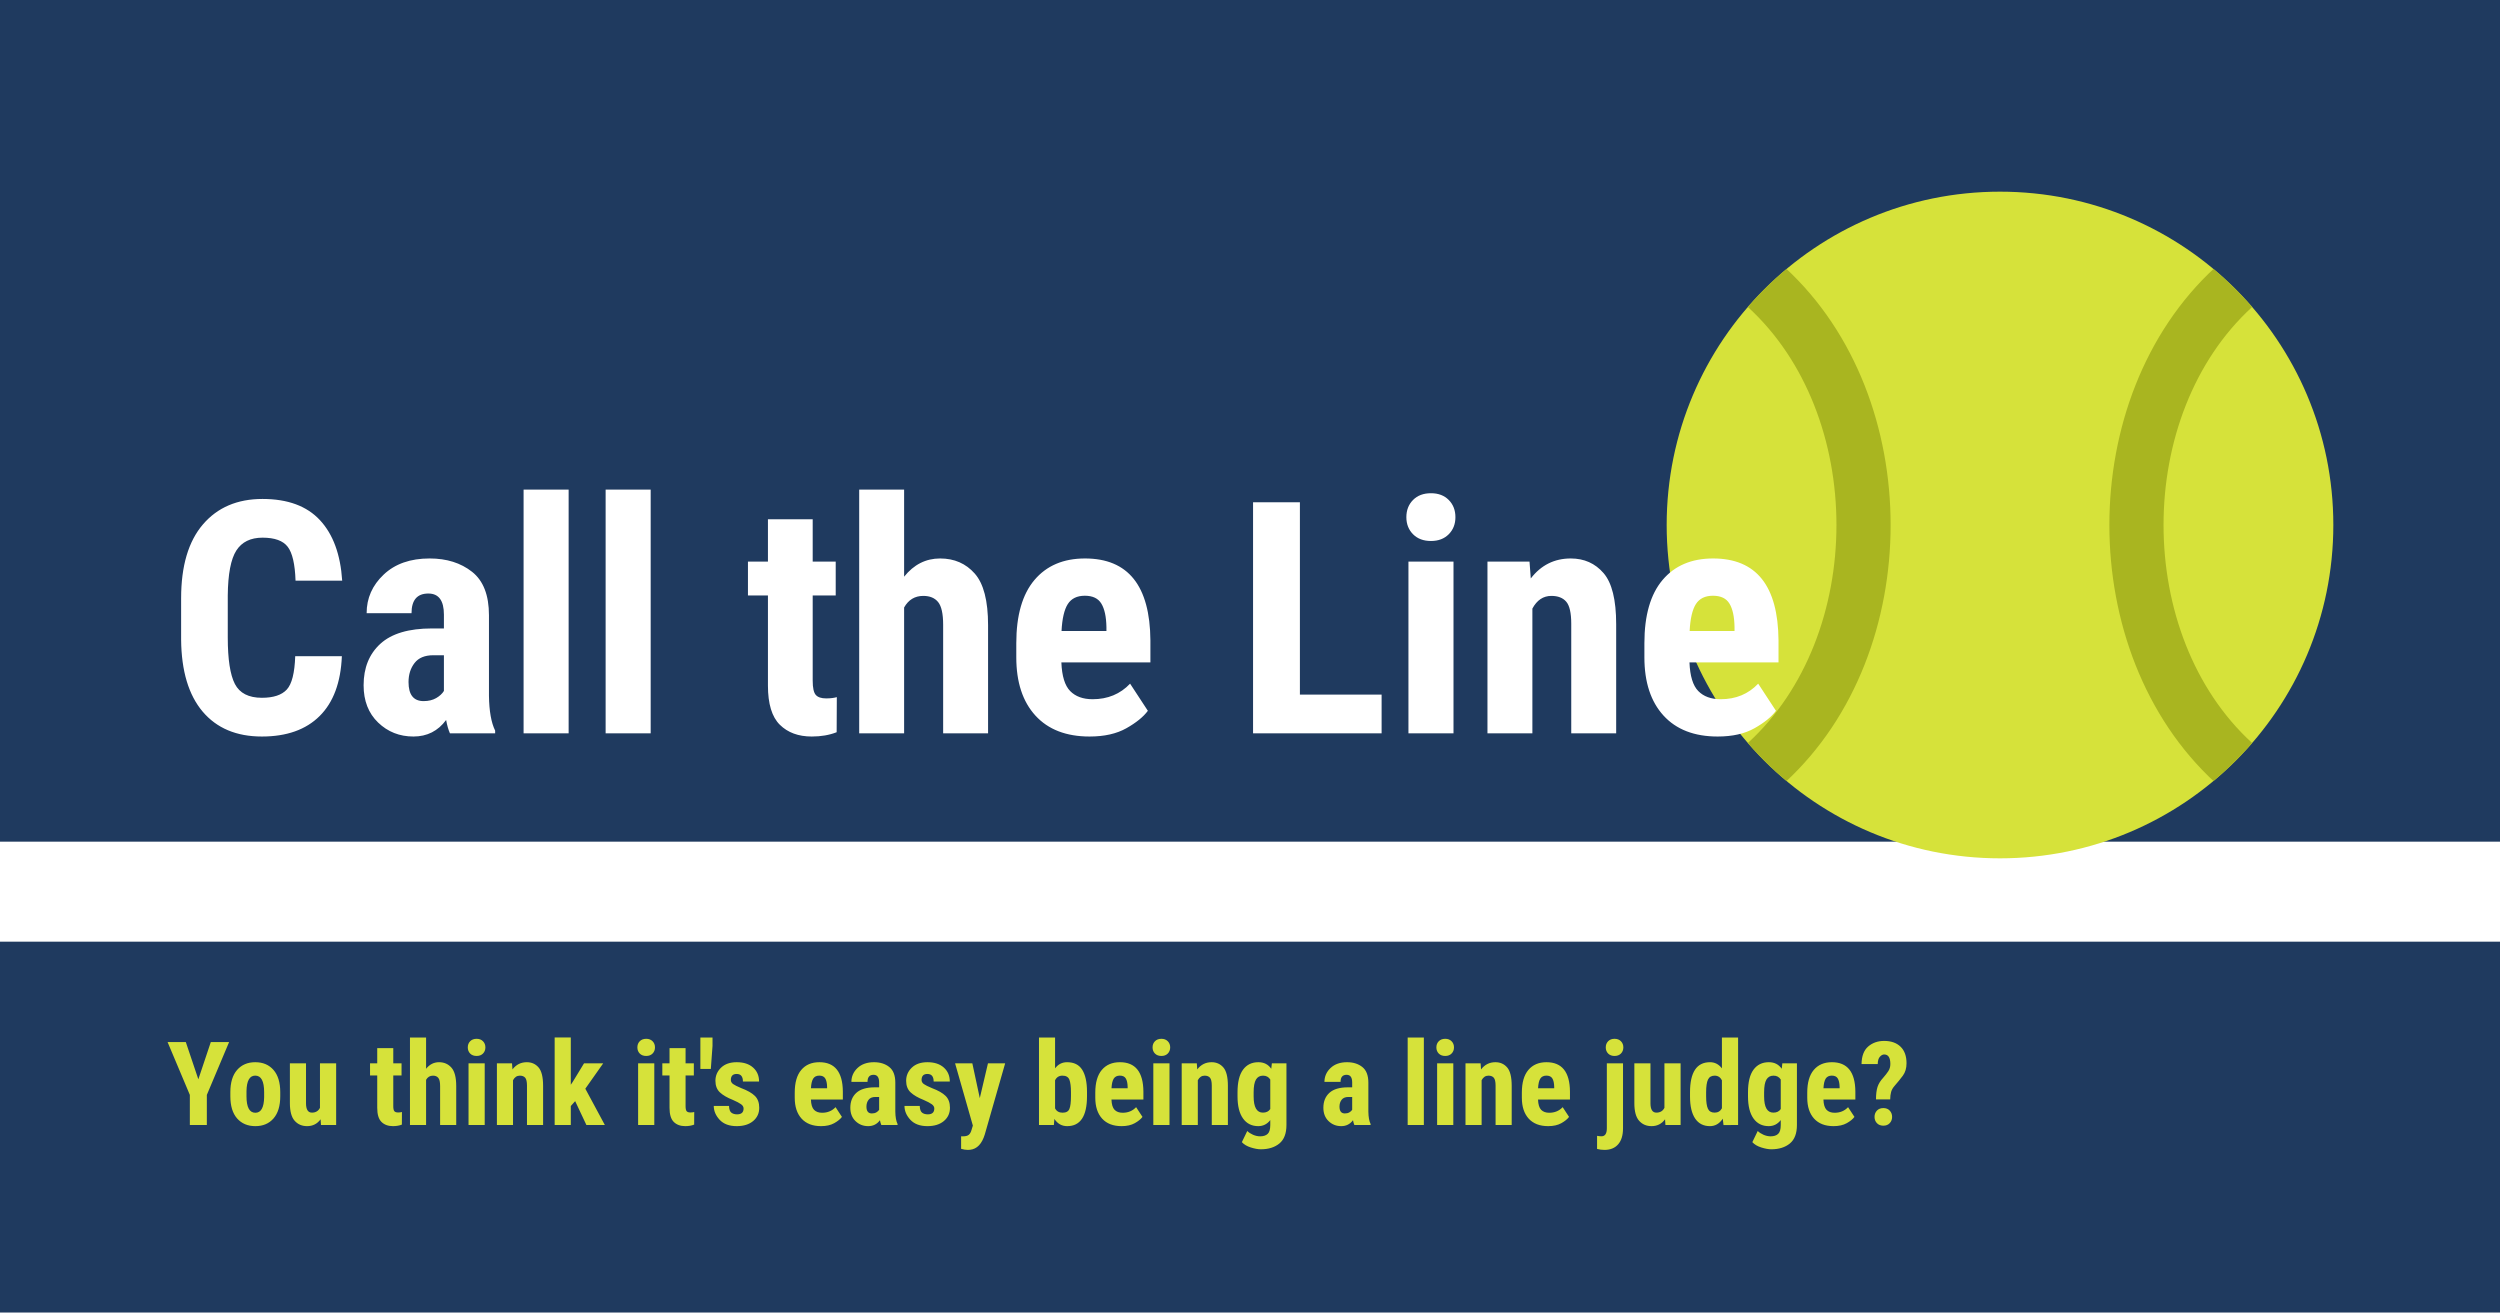
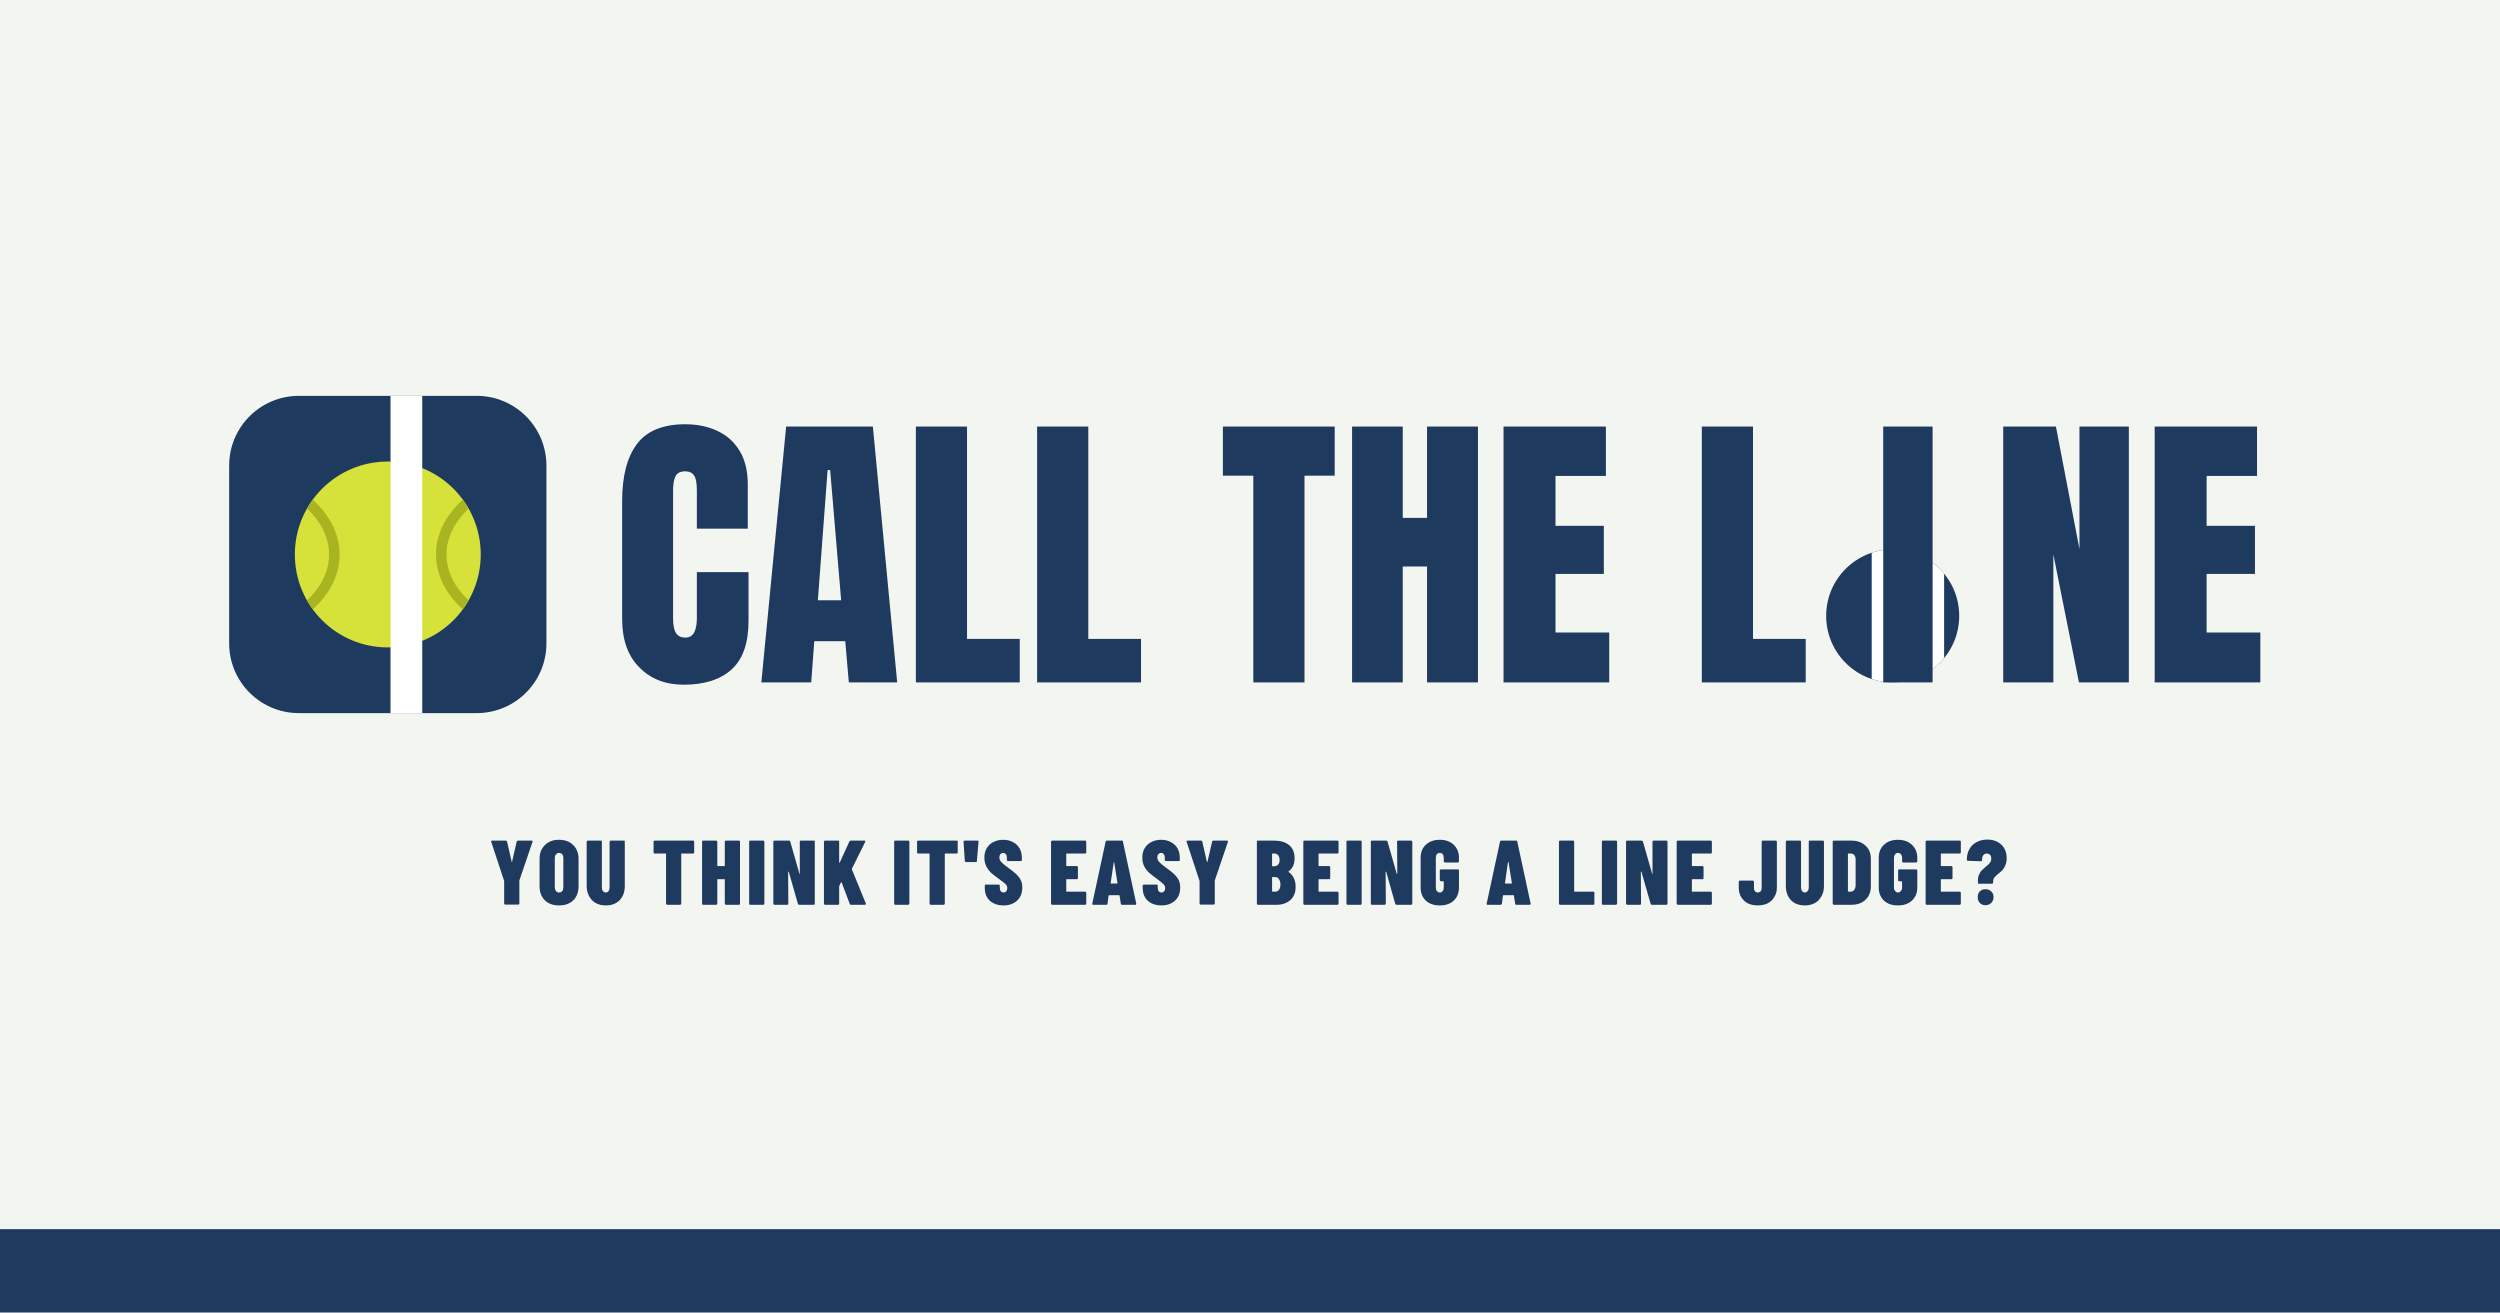
- <svg xmlns="http://www.w3.org/2000/svg" width="1200" height="630" viewBox="0 0 1200 630">
-   <defs>
-     <clipPath id="ball">
-       <circle cx="960" cy="252" r="160" />
+ <svg xmlns="http://www.w3.org/2000/svg" width="1200" height="630" viewBox="0 0 1200 630" role="img" aria-label="Call the Line logo: a tennis ball with a white line through it. You think it's easy being a line judge?">
+   <rect width="1200" height="630" fill="#F3F5F0" />
+   <rect y="590" width="1200" height="40" fill="#1F3A5F" />
+   <svg x="110" y="190" width="980" height="152.3" viewBox="0 0 798 124">
+     <svg x="0" y="0" width="124" height="124" viewBox="0 0 1024 1024">
+       <defs>
+         <clipPath id="ob">
+           <circle cx="512" cy="512" r="300" />
+         </clipPath>
+       </defs>
+       <rect width="1024" height="1024" rx="225" fill="#1F3A5F" />
+       <circle cx="512" cy="512" r="300" fill="#D6E23A" />
+       <g clip-path="url(#ob)" fill="none" stroke="#A9B520" stroke-width="34" stroke-linecap="round">
+         <path d="M212 312 C 382 422, 382 602, 212 712" />
+         <path d="M812 312 C 642 422, 642 602, 812 712" />
+       </g>
+       <rect x="520.8" y="0" width="102.4" height="1024" fill="#FFFFFF" />
+     </svg>
+     <path fill="#1F3A5F" d="M177.7 112.9L177.7 112.9Q166.9 112.9 160.3 106.1Q153.6 99.4 153.6 87.2L153.6 87.2L153.6 41.1Q153.6 26.5 159.4 18.8Q165.2 11.1 178.2 11.1L178.2 11.1Q185.3 11.1 190.8 13.7Q196.4 16.3 199.5 21.5Q202.7 26.7 202.7 34.6L202.7 34.6L202.7 51.9L182.8 51.9L182.8 37.1Q182.8 32.6 181.7 31.1Q180.6 29.5 178.2 29.5L178.2 29.5Q175.4 29.5 174.4 31.5Q173.5 33.5 173.5 36.9L173.5 36.9L173.5 86.9Q173.5 91.1 174.7 92.8Q175.9 94.5 178.2 94.5L178.2 94.5Q180.7 94.5 181.8 92.4Q182.8 90.3 182.8 86.9L182.8 86.9L182.8 68.9L203.0 68.9L203.0 87.9Q203.0 101.0 196.3 107.0Q189.7 112.9 177.7 112.9Z" />
+     <path fill="#1F3A5F" d="M227.5 112L208.0 112L217.7 12L251.6 12L261.1 112L242.2 112L240.8 95.9L228.7 95.9L227.5 112ZM233.9 29.0L230.1 79.9L239.2 79.9L234.9 29.0L233.9 29.0Z" />
+     <path fill="#1F3A5F" d="M309.0 112L268.4 112L268.4 12L288.4 12L288.4 95.0L309.0 95.0L309.0 112Z" />
+     <path fill="#1F3A5F" d="M356.4 112L315.8 112L315.8 12L335.8 12L335.8 95.0L356.4 95.0L356.4 112Z" />
+     <path fill="#1F3A5F" d="" />
+     <path fill="#1F3A5F" d="M420.3 112L400.3 112L400.3 31.2L388.4 31.2L388.4 12L432.1 12L432.1 31.2L420.3 31.2L420.3 112Z" />
+     <path fill="#1F3A5F" d="M458.7 112L438.9 112L438.9 12L458.7 12L458.7 47.7L468.2 47.7L468.2 12L488.1 12L488.1 112L468.2 112L468.2 66.7L458.7 66.7L458.7 112Z" />
+     <path fill="#1F3A5F" d="M539.4 112L498.1 112L498.1 12L538.1 12L538.1 31.3L518.4 31.3L518.4 50.8L537.3 50.8L537.3 69.6L518.4 69.6L518.4 92.5L539.4 92.5L539.4 112Z" />
+     <path fill="#1F3A5F" d="" />
+     <path fill="#1F3A5F" d="M616.2 112L575.6 112L575.6 12L595.6 12L595.6 95.0L616.2 95.0L616.2 112Z" />
+     <circle cx="650.2" cy="86" r="26" fill="#1F3A5F" />
+     <clipPath id="ok">
+       <circle cx="650.2" cy="86" r="26" />
    </clipPath>
-   </defs>
-   <rect width="1200" height="630" fill="#1F3A5F" />
-   <rect x="0" y="404" width="1200" height="48" fill="#FFFFFF" />
-   <circle cx="960" cy="252" r="160" fill="#D6E23A" />
-   <g clip-path="url(#ball)" fill="none" stroke="#A9B520" stroke-width="26" stroke-linecap="round">
-     <path d="M848 138 C 910 195, 910 309, 848 366" />
-     <path d="M1072 138 C 1010 195, 1010 309, 1072 366" />
-   </g>
-   <g fill="#FFFFFF" font-family="Oswald, 'Bebas Neue', 'Roboto Condensed', 'Arial Narrow', 'Helvetica Neue', Arial, sans-serif" font-weight="700" font-stretch="condensed">
-     <text x="80" y="352" font-size="156" textLength="640" lengthAdjust="spacingAndGlyphs">Call the Line</text>
-     <text x="80" y="540" font-size="56" fill="#D6E23A" textLength="920" lengthAdjust="spacingAndGlyphs">You think it's easy being a line judge?</text>
-   </g>
+     <rect clip-path="url(#ok)" x="642" y="12" width="28.3" height="100" fill="#FFFFFF" />
+     <rect x="646.5" y="12" width="19.3" height="100" fill="#1F3A5F" />
+     <path fill="#1F3A5F" d="M713.0 112L693.4 112L693.4 12L714.0 12L723.2 59.9L723.2 12L742.5 12L742.5 112L723.0 112L713.0 62L713.0 112Z" />
+     <path fill="#1F3A5F" d="M793.9 112L752.6 112L752.6 12L792.6 12L792.6 31.3L772.9 31.3L772.9 50.8L791.8 50.8L791.8 69.6L772.9 69.6L772.9 92.5L793.9 92.5L793.9 112Z" />
+   </svg>
+   <path fill="#1F3A5F" d="M242.5 434.2Q242.3 434.2 242.1 434.0Q242.0 433.9 242.0 433.7L242.0 433.7L242.0 422.8L241.9 422.6L235.8 404.1Q235.7 404.0 235.7 403.9L235.7 403.9Q235.7 403.5 236.2 403.5L236.2 403.5L242.8 403.5Q243.2 403.5 243.4 404.0L243.4 404.0L245.6 413.6Q245.6 413.8 245.7 413.8Q245.8 413.8 245.8 413.6L245.8 413.6L248.0 404.0Q248.2 403.5 248.6 403.5L248.6 403.5L255.2 403.5Q255.5 403.5 255.6 403.6Q255.7 403.8 255.6 404.1L255.6 404.1L249.3 422.6L249.3 422.8L249.3 433.7Q249.3 433.9 249.1 434.0Q249.0 434.2 248.8 434.2L248.8 434.2L242.5 434.2ZM268.3 434.6Q264.1 434.6 261.6 432.2Q259.0 429.7 259.0 425.5L259.0 425.5L259.0 412.2Q259.0 408.1 261.6 405.6Q264.1 403.1 268.3 403.1L268.3 403.1Q272.6 403.1 275.1 405.6Q277.7 408.1 277.7 412.2L277.7 412.2L277.7 425.5Q277.7 429.7 275.1 432.2Q272.6 434.6 268.3 434.6L268.3 434.6ZM268.3 428.4Q269.3 428.4 269.9 427.7Q270.4 427.0 270.4 425.8L270.4 425.8L270.4 411.9Q270.4 410.7 269.9 410.1Q269.3 409.4 268.3 409.4L268.3 409.4Q267.4 409.4 266.9 410.1Q266.3 410.7 266.3 411.9L266.3 411.9L266.3 425.8Q266.3 427.0 266.9 427.7Q267.4 428.4 268.3 428.4L268.3 428.4ZM290.8 434.6Q288.1 434.6 286.0 433.5Q283.9 432.3 282.8 430.2Q281.6 428.1 281.6 425.3L281.6 425.3L281.6 404.0Q281.6 403.8 281.8 403.6Q281.9 403.5 282.2 403.5L282.2 403.5L288.4 403.5Q288.6 403.5 288.8 403.6Q288.9 403.8 288.9 404.0L288.9 404.0L288.9 426.0Q288.9 427.1 289.4 427.7Q290.0 428.4 290.8 428.4L290.8 428.4Q291.6 428.4 292.1 427.7Q292.6 427.1 292.6 426.0L292.6 426.0L292.6 404.0Q292.6 403.8 292.8 403.6Q292.9 403.5 293.2 403.5L293.2 403.5L299.4 403.5Q299.6 403.5 299.8 403.6Q299.9 403.8 299.9 404.0L299.9 404.0L299.9 425.3Q299.9 428.1 298.8 430.2Q297.7 432.3 295.6 433.5Q293.5 434.6 290.8 434.6L290.8 434.6ZM332.7 403.5Q332.9 403.5 333.1 403.6Q333.2 403.8 333.2 404.0L333.2 404.0L333.2 409.2Q333.2 409.4 333.1 409.6Q332.9 409.7 332.7 409.7L332.7 409.7L327.2 409.7Q327.0 409.7 327.0 409.9L327.0 409.9L327.0 433.8Q327.0 434.0 326.8 434.1Q326.7 434.3 326.5 434.3L326.5 434.3L320.2 434.3Q320.0 434.3 319.9 434.1Q319.7 434.0 319.7 433.8L319.7 433.8L319.7 409.9Q319.7 409.7 319.5 409.7L319.5 409.7L314.2 409.7Q314.0 409.7 313.9 409.6Q313.7 409.4 313.7 409.2L313.7 409.2L313.7 404.0Q313.7 403.8 313.9 403.6Q314.0 403.5 314.2 403.5L314.2 403.5L332.7 403.5ZM347.9 404.0Q347.9 403.8 348.1 403.6Q348.2 403.5 348.4 403.5L348.4 403.5L354.7 403.5Q354.9 403.5 355.1 403.6Q355.2 403.8 355.2 404.0L355.2 404.0L355.2 433.8Q355.2 434.0 355.1 434.1Q354.9 434.3 354.7 434.3L354.7 434.3L348.4 434.3Q348.2 434.3 348.1 434.1Q347.9 434.0 347.9 433.8L347.9 433.8L347.9 422.2Q347.9 422.0 347.7 422.0L347.7 422.0L344.5 422.0Q344.3 422.0 344.3 422.2L344.3 422.2L344.3 433.8Q344.3 434.0 344.1 434.1Q344.0 434.3 343.8 434.3L343.8 434.3L337.5 434.3Q337.3 434.3 337.1 434.1Q337.0 434.0 337.0 433.8L337.0 433.8L337.0 404.0Q337.0 403.8 337.1 403.6Q337.3 403.5 337.5 403.5L337.5 403.5L343.8 403.5Q344.0 403.5 344.1 403.6Q344.3 403.8 344.3 404.0L344.3 404.0L344.3 415.5Q344.3 415.7 344.5 415.7L344.5 415.7L347.7 415.7Q347.9 415.7 347.9 415.5L347.9 415.5L347.9 404.0ZM360.1 434.3Q359.9 434.3 359.7 434.1Q359.6 434.0 359.6 433.8L359.6 433.8L359.6 404.0Q359.6 403.8 359.7 403.6Q359.9 403.5 360.1 403.5L360.1 403.5L366.3 403.5Q366.6 403.5 366.7 403.6Q366.9 403.8 366.9 404.0L366.9 404.0L366.9 433.8Q366.9 434.0 366.7 434.1Q366.6 434.3 366.3 434.3L366.3 434.3L360.1 434.3ZM383.9 404.0Q383.9 403.8 384.0 403.6Q384.2 403.5 384.4 403.5L384.4 403.5L390.6 403.5Q390.8 403.5 391.0 403.6Q391.1 403.8 391.1 404.0L391.1 404.0L391.1 433.8Q391.1 434.0 391.0 434.1Q390.8 434.3 390.6 434.3L390.6 434.3L383.6 434.3Q383.1 434.3 383.0 433.8L383.0 433.8L378.6 418.5Q378.6 418.4 378.5 418.4Q378.3 418.4 378.3 418.5L378.3 418.5L378.4 433.8Q378.4 434.0 378.3 434.1Q378.1 434.3 377.9 434.3L377.9 434.3L371.7 434.3Q371.5 434.3 371.4 434.1Q371.2 434.0 371.2 433.8L371.2 433.8L371.2 404.0Q371.2 403.8 371.4 403.6Q371.5 403.5 371.7 403.5L371.7 403.5L378.7 403.5Q379.1 403.5 379.3 403.9L379.3 403.9L383.7 419.3Q383.7 419.5 383.8 419.5Q383.9 419.5 383.9 419.3L383.9 419.3L383.9 404.0ZM396.0 434.3Q395.8 434.3 395.7 434.1Q395.5 434.0 395.5 433.8L395.5 433.8L395.5 404.0Q395.5 403.8 395.7 403.6Q395.8 403.5 396.0 403.5L396.0 403.5L402.3 403.5Q402.5 403.5 402.7 403.6Q402.8 403.8 402.8 404.0L402.8 404.0L402.8 414.0Q402.8 414.1 402.9 414.1Q403.0 414.1 403.1 414.0L403.1 414.0L407.7 403.9Q407.9 403.5 408.3 403.5L408.3 403.5L414.9 403.5Q415.2 403.5 415.3 403.6Q415.4 403.8 415.3 404.1L415.3 404.1L408.9 417.0Q408.9 417.2 408.9 417.3L408.9 417.3L415.6 433.7Q415.6 433.8 415.6 433.9L415.6 433.9Q415.6 434.3 415.2 434.3L415.2 434.3L408.5 434.3Q408.0 434.3 407.9 433.9L407.9 433.9L404.0 423.6Q403.9 423.5 403.8 423.5Q403.7 423.5 403.6 423.6L403.6 423.6L402.9 425.2Q402.8 425.3 402.8 425.4L402.8 425.4L402.8 433.8Q402.8 434.0 402.7 434.1Q402.5 434.3 402.3 434.3L402.3 434.3L396.0 434.3ZM429.7 434.3Q429.5 434.3 429.3 434.1Q429.2 434.0 429.2 433.8L429.2 433.8L429.2 404.0Q429.2 403.8 429.3 403.6Q429.5 403.5 429.7 403.5L429.7 403.5L435.9 403.5Q436.2 403.5 436.3 403.6Q436.5 403.8 436.5 404.0L436.5 404.0L436.5 433.8Q436.5 434.0 436.3 434.1Q436.2 434.3 435.9 434.3L435.9 434.3L429.7 434.3ZM459.2 403.5Q459.4 403.5 459.6 403.6Q459.7 403.8 459.7 404.0L459.7 404.0L459.7 409.2Q459.7 409.4 459.6 409.6Q459.4 409.7 459.2 409.7L459.2 409.7L453.7 409.7Q453.5 409.7 453.5 409.9L453.5 409.9L453.5 433.8Q453.5 434.0 453.3 434.1Q453.2 434.3 453.0 434.3L453.0 434.3L446.7 434.3Q446.5 434.3 446.4 434.1Q446.2 434.0 446.2 433.8L446.2 433.8L446.2 409.9Q446.2 409.7 446.0 409.7L446.0 409.7L440.7 409.7Q440.5 409.7 440.4 409.6Q440.2 409.4 440.2 409.2L440.2 409.2L440.2 404.0Q440.2 403.8 440.4 403.6Q440.5 403.5 440.7 403.5L440.7 403.5L459.2 403.5ZM463.7 413.8Q463.5 413.8 463.3 413.6Q463.2 413.5 463.1 413.2L463.1 413.2L462.5 404.0L462.5 403.9Q462.5 403.5 463.0 403.5L463.0 403.5L469.2 403.5Q469.8 403.5 469.7 404.0L469.7 404.0L468.9 413.3Q468.9 413.8 468.4 413.8L468.4 413.8L463.7 413.8ZM481.7 434.6Q479.0 434.6 477.0 433.6Q474.9 432.6 473.8 430.7Q472.7 428.8 472.7 426.4L472.7 426.4L472.7 425.1Q472.7 424.9 472.8 424.7Q473.0 424.6 473.2 424.6L473.2 424.6L479.4 424.6Q479.6 424.6 479.7 424.7Q479.9 424.9 479.9 425.1L479.9 425.1L479.9 426.1Q479.9 427.2 480.4 427.8Q480.9 428.4 481.7 428.4L481.7 428.4Q482.5 428.4 483.0 427.8Q483.5 427.2 483.5 426.3L483.5 426.3Q483.5 425.3 482.7 424.4Q481.9 423.6 479.5 421.9L479.5 421.9Q477.3 420.3 475.9 419.1Q474.5 417.8 473.5 416.0Q472.5 414.1 472.5 411.6L472.5 411.6Q472.5 409.1 473.6 407.2Q474.8 405.2 476.8 404.2Q478.8 403.1 481.5 403.1L481.5 403.1Q484.2 403.1 486.2 404.2Q488.3 405.3 489.4 407.2Q490.5 409.2 490.5 411.8L490.5 411.8L490.5 412.8Q490.5 413.0 490.4 413.2Q490.2 413.3 490.0 413.3L490.0 413.3L483.9 413.3Q483.6 413.3 483.5 413.2Q483.3 413.0 483.3 412.8L483.3 412.8L483.3 411.6Q483.3 410.6 482.8 410.0Q482.3 409.4 481.5 409.4L481.5 409.4Q480.7 409.4 480.2 410.0Q479.7 410.6 479.7 411.6L479.7 411.6Q479.7 412.7 480.5 413.6Q481.2 414.5 483.5 416.2L483.5 416.2Q486.3 418.2 487.7 419.5Q489.1 420.8 489.9 422.3Q490.7 423.9 490.7 426.0L490.7 426.0Q490.7 430.0 488.2 432.3Q485.7 434.6 481.7 434.6L481.7 434.6ZM521.4 409.2Q521.4 409.4 521.2 409.6Q521.1 409.7 520.9 409.7L520.9 409.7L512.0 409.7Q511.8 409.7 511.8 409.9L511.8 409.9L511.8 415.5Q511.8 415.7 512.0 415.7L512.0 415.7L516.9 415.7Q517.1 415.7 517.2 415.9Q517.4 416.0 517.4 416.2L517.4 416.2L517.4 421.5Q517.4 421.7 517.2 421.9Q517.1 422.0 516.9 422.0L516.9 422.0L512.0 422.0Q511.8 422.0 511.8 422.2L511.8 422.2L511.8 427.8Q511.8 428.0 512.0 428.0L512.0 428.0L520.9 428.0Q521.1 428.0 521.2 428.2Q521.4 428.3 521.4 428.6L521.4 428.6L521.4 433.8Q521.4 434.0 521.2 434.1Q521.1 434.3 520.9 434.3L520.9 434.3L505.0 434.3Q504.8 434.3 504.7 434.1Q504.5 434.0 504.5 433.8L504.5 433.8L504.5 404.0Q504.5 403.8 504.7 403.6Q504.8 403.5 505.0 403.5L505.0 403.5L520.9 403.5Q521.1 403.5 521.2 403.6Q521.4 403.8 521.4 404.0L521.4 404.0L521.4 409.2ZM538.6 434.3Q538.0 434.3 538.0 433.8L538.0 433.8L537.4 430.0Q537.4 429.7 537.1 429.7L537.1 429.7L532.4 429.7Q532.1 429.7 532.1 430.0L532.1 430.0L531.6 433.8Q531.6 434.3 531.0 434.3L531.0 434.3L524.8 434.3Q524.2 434.3 524.3 433.7L524.3 433.7L530.7 404.0Q530.8 403.5 531.3 403.5L531.3 403.5L538.5 403.5Q539.0 403.5 539.0 404.0L539.0 404.0L545.4 433.7L545.4 433.9Q545.4 434.3 544.9 434.3L544.9 434.3L538.6 434.3ZM533.1 423.9Q533.1 424.1 533.3 424.1L533.3 424.1L536.2 424.1Q536.4 424.1 536.4 423.9L536.4 423.9L534.8 413.9Q534.8 413.7 534.7 413.7Q534.6 413.7 534.6 413.9L534.6 413.9L533.1 423.9ZM557.5 434.6Q554.8 434.6 552.8 433.6Q550.7 432.6 549.6 430.7Q548.5 428.8 548.5 426.4L548.5 426.4L548.5 425.1Q548.5 424.9 548.7 424.7Q548.8 424.6 549.0 424.6L549.0 424.6L555.2 424.6Q555.4 424.6 555.6 424.7Q555.7 424.9 555.7 425.1L555.7 425.1L555.7 426.1Q555.7 427.2 556.2 427.8Q556.7 428.4 557.5 428.4L557.5 428.4Q558.3 428.4 558.8 427.8Q559.3 427.2 559.3 426.3L559.3 426.3Q559.3 425.3 558.5 424.4Q557.7 423.6 555.4 421.9L555.4 421.9Q553.2 420.3 551.8 419.1Q550.3 417.8 549.3 416.0Q548.3 414.1 548.3 411.6L548.3 411.6Q548.3 409.1 549.4 407.2Q550.6 405.2 552.6 404.2Q554.7 403.1 557.3 403.1L557.3 403.1Q560.0 403.1 562.0 404.2Q564.1 405.3 565.2 407.2Q566.3 409.2 566.3 411.8L566.3 411.8L566.3 412.8Q566.3 413.0 566.2 413.2Q566.0 413.3 565.8 413.3L565.8 413.3L559.7 413.3Q559.5 413.3 559.3 413.2Q559.1 413.0 559.1 412.8L559.1 412.8L559.1 411.6Q559.1 410.6 558.6 410.0Q558.1 409.4 557.3 409.4L557.3 409.4Q556.5 409.4 556.0 410.0Q555.5 410.6 555.5 411.6L555.5 411.6Q555.5 412.7 556.3 413.6Q557.0 414.5 559.3 416.2L559.3 416.2Q562.1 418.2 563.5 419.5Q564.9 420.8 565.7 422.3Q566.5 423.9 566.5 426.0L566.5 426.0Q566.5 430.0 564.0 432.3Q561.5 434.6 557.5 434.6L557.5 434.6ZM576.3 434.2Q576.1 434.2 575.9 434.0Q575.8 433.9 575.8 433.7L575.8 433.7L575.8 422.8L575.7 422.6L569.6 404.1Q569.5 404.0 569.5 403.9L569.5 403.9Q569.5 403.5 570.0 403.5L570.0 403.5L576.6 403.5Q577.0 403.5 577.1 404.0L577.1 404.0L579.3 413.6Q579.4 413.8 579.5 413.8Q579.6 413.8 579.6 413.6L579.6 413.6L581.8 404.0Q581.9 403.5 582.4 403.5L582.4 403.5L589.0 403.5Q589.2 403.5 589.4 403.6Q589.5 403.8 589.4 404.1L589.4 404.1L583.1 422.6L583.1 422.8L583.1 433.7Q583.1 433.9 582.9 434.0Q582.8 434.2 582.6 434.2L582.6 434.2L576.3 434.2ZM621.9 425.7Q621.9 429.8 619.3 432.1Q616.7 434.3 612.7 434.3L612.7 434.3L603.8 434.3Q603.6 434.3 603.4 434.1Q603.3 434.0 603.3 433.8L603.3 433.8L603.3 404.0Q603.3 403.8 603.4 403.6Q603.6 403.5 603.8 403.5L603.8 403.5L611.6 403.5Q616.1 403.5 618.7 405.6Q621.4 407.7 621.4 412.0L621.4 412.0Q621.4 416.2 618.6 418.2L618.6 418.2Q618.4 418.4 618.5 418.5L618.5 418.5Q621.9 420.9 621.9 425.7L621.9 425.7ZM610.8 409.7Q610.6 409.7 610.6 409.9L610.6 409.9L610.6 415.6Q610.6 415.8 610.8 415.8L610.8 415.8L611.6 415.8Q612.9 415.8 613.5 415.0Q614.2 414.3 614.2 412.8L614.2 412.8Q614.2 411.3 613.5 410.5Q612.9 409.7 611.6 409.7L611.6 409.7L610.8 409.7ZM612.1 428.0Q613.3 428.0 613.9 427.1Q614.6 426.2 614.6 424.6L614.6 424.6Q614.6 423.0 613.9 422.0Q613.3 421.0 612.2 421.0L612.2 421.0L610.8 421.0Q610.6 421.0 610.6 421.3L610.6 421.3L610.6 427.8Q610.6 428.0 610.8 428.0L610.8 428.0L612.1 428.0ZM642.5 409.2Q642.5 409.4 642.3 409.6Q642.2 409.7 642.0 409.7L642.0 409.7L633.1 409.7Q632.9 409.7 632.9 409.9L632.9 409.9L632.9 415.5Q632.9 415.7 633.1 415.7L633.1 415.7L638.0 415.7Q638.2 415.7 638.3 415.9Q638.5 416.0 638.5 416.2L638.5 416.2L638.5 421.5Q638.5 421.7 638.3 421.9Q638.2 422.0 638.0 422.0L638.0 422.0L633.1 422.0Q632.9 422.0 632.9 422.2L632.9 422.2L632.9 427.8Q632.9 428.0 633.1 428.0L633.1 428.0L642.0 428.0Q642.2 428.0 642.3 428.2Q642.5 428.3 642.5 428.6L642.5 428.6L642.5 433.8Q642.5 434.0 642.3 434.1Q642.2 434.3 642.0 434.3L642.0 434.3L626.1 434.3Q625.9 434.3 625.7 434.1Q625.6 434.0 625.6 433.8L625.6 433.8L625.6 404.0Q625.6 403.8 625.7 403.6Q625.9 403.5 626.1 403.5L626.1 403.5L642.0 403.5Q642.2 403.5 642.3 403.6Q642.5 403.8 642.5 404.0L642.5 404.0L642.5 409.2ZM646.8 434.3Q646.6 434.3 646.5 434.1Q646.3 434.0 646.3 433.8L646.3 433.8L646.3 404.0Q646.3 403.8 646.5 403.6Q646.6 403.5 646.8 403.5L646.8 403.5L653.1 403.5Q653.3 403.5 653.5 403.6Q653.6 403.8 653.6 404.0L653.6 404.0L653.6 433.8Q653.6 434.0 653.5 434.1Q653.3 434.3 653.1 434.3L653.1 434.3L646.8 434.3ZM670.6 404.0Q670.6 403.8 670.8 403.6Q671.0 403.5 671.2 403.5L671.2 403.5L677.3 403.5Q677.6 403.5 677.7 403.6Q677.9 403.8 677.9 404.0L677.9 404.0L677.9 433.8Q677.9 434.0 677.7 434.1Q677.6 434.3 677.3 434.3L677.3 434.3L670.3 434.3Q669.9 434.3 669.7 433.8L669.7 433.8L665.4 418.5Q665.3 418.4 665.2 418.4Q665.1 418.4 665.1 418.5L665.1 418.5L665.2 433.8Q665.2 434.0 665.0 434.1Q664.9 434.3 664.7 434.3L664.7 434.3L658.5 434.3Q658.3 434.3 658.1 434.1Q658.0 434.0 658.0 433.8L658.0 433.8L658.0 404.0Q658.0 403.8 658.1 403.6Q658.3 403.5 658.5 403.5L658.5 403.5L665.4 403.5Q665.9 403.5 666.0 403.9L666.0 403.9L670.4 419.3Q670.5 419.5 670.6 419.5Q670.7 419.5 670.7 419.3L670.7 419.3L670.6 404.0ZM691.1 434.6Q686.9 434.6 684.4 432.3Q681.9 429.9 681.9 426.0L681.9 426.0L681.9 411.8Q681.9 407.8 684.4 405.5Q686.9 403.1 691.1 403.1L691.1 403.1Q695.3 403.1 697.8 405.5Q700.3 407.9 700.3 411.8L700.3 411.8L700.3 413.5Q700.3 413.7 700.2 413.8Q700.0 414.0 699.8 414.0L699.8 414.0L693.6 414.0Q693.3 414.0 693.2 413.8Q693.0 413.7 693.0 413.5L693.0 413.5L693.0 411.8Q693.0 410.7 692.5 410.0Q692.0 409.4 691.1 409.4L691.1 409.4Q690.3 409.4 689.7 410.0Q689.2 410.7 689.2 411.8L689.2 411.8L689.2 426.0Q689.2 427.1 689.7 427.7Q690.3 428.4 691.1 428.4L691.1 428.4Q692.0 428.4 692.5 427.7Q693.0 427.1 693.0 426.0L693.0 426.0L693.0 423.2Q693.0 423.0 692.8 423.0L692.8 423.0L691.7 423.0Q691.5 423.0 691.3 422.8Q691.1 422.7 691.1 422.4L691.1 422.4L691.1 417.8Q691.1 417.6 691.3 417.4Q691.5 417.3 691.7 417.3L691.7 417.3L699.8 417.3Q700.0 417.3 700.2 417.4Q700.3 417.6 700.3 417.8L700.3 417.8L700.3 426.0Q700.3 429.9 697.8 432.3Q695.3 434.6 691.1 434.6L691.1 434.6ZM727.8 434.3Q727.3 434.3 727.3 433.8L727.3 433.8L726.7 430.0Q726.7 429.7 726.4 429.7L726.4 429.7L721.7 429.7Q721.4 429.7 721.4 430.0L721.4 430.0L720.9 433.8Q720.8 434.3 720.3 434.3L720.3 434.3L714.1 434.3Q713.5 434.3 713.6 433.7L713.6 433.7L720.0 404.0Q720.1 403.5 720.6 403.5L720.6 403.5L727.8 403.5Q728.2 403.5 728.3 404.0L728.3 404.0L734.7 433.7L734.7 433.9Q734.7 434.3 734.2 434.3L734.2 434.3L727.8 434.3ZM722.4 423.9Q722.4 424.1 722.6 424.1L722.6 424.1L725.5 424.1Q725.7 424.1 725.7 423.9L725.7 423.9L724.1 413.9Q724.1 413.7 724.0 413.7Q723.9 413.7 723.8 413.9L723.8 413.9L722.4 423.9ZM748.8 434.3Q748.6 434.3 748.5 434.1Q748.3 434.0 748.3 433.8L748.3 433.8L748.3 404.0Q748.3 403.8 748.5 403.6Q748.6 403.5 748.8 403.5L748.8 403.5L755.1 403.5Q755.3 403.5 755.5 403.6Q755.6 403.8 755.6 404.0L755.6 404.0L755.6 427.8Q755.6 428.0 755.8 428.0L755.8 428.0L764.8 428.0Q765.0 428.0 765.2 428.2Q765.3 428.3 765.3 428.6L765.3 428.6L765.3 433.8Q765.3 434.0 765.2 434.1Q765.0 434.3 764.8 434.3L764.8 434.3L748.8 434.3ZM769.4 434.3Q769.2 434.3 769.0 434.1Q768.9 434.0 768.9 433.8L768.9 433.8L768.9 404.0Q768.9 403.8 769.0 403.6Q769.2 403.5 769.4 403.5L769.4 403.5L775.6 403.5Q775.8 403.5 776.0 403.6Q776.2 403.8 776.2 404.0L776.2 404.0L776.2 433.8Q776.2 434.0 776.0 434.1Q775.8 434.3 775.6 434.3L775.6 434.3L769.4 434.3ZM793.2 404.0Q793.2 403.8 793.3 403.6Q793.5 403.5 793.7 403.5L793.7 403.5L799.9 403.5Q800.1 403.5 800.2 403.6Q800.4 403.8 800.4 404.0L800.4 404.0L800.4 433.8Q800.4 434.0 800.2 434.1Q800.1 434.3 799.9 434.3L799.9 434.3L792.9 434.3Q792.4 434.3 792.3 433.8L792.3 433.8L787.9 418.5Q787.9 418.4 787.7 418.4Q787.6 418.4 787.6 418.5L787.6 418.5L787.7 433.8Q787.7 434.0 787.6 434.1Q787.4 434.3 787.2 434.3L787.2 434.3L781.0 434.3Q780.8 434.3 780.7 434.1Q780.5 434.0 780.5 433.8L780.5 433.8L780.5 404.0Q780.5 403.8 780.7 403.6Q780.8 403.5 781.0 403.5L781.0 403.5L787.9 403.5Q788.4 403.5 788.6 403.9L788.6 403.9L793.0 419.3Q793.0 419.5 793.1 419.5Q793.2 419.5 793.2 419.3L793.2 419.3L793.2 404.0ZM821.7 409.2Q821.7 409.4 821.5 409.6Q821.4 409.7 821.2 409.7L821.2 409.7L812.3 409.7Q812.1 409.7 812.1 409.9L812.1 409.9L812.1 415.5Q812.1 415.7 812.3 415.7L812.3 415.7L817.2 415.7Q817.4 415.7 817.5 415.9Q817.7 416.0 817.7 416.2L817.7 416.2L817.7 421.5Q817.7 421.7 817.5 421.9Q817.4 422.0 817.2 422.0L817.2 422.0L812.3 422.0Q812.1 422.0 812.1 422.2L812.1 422.2L812.1 427.8Q812.1 428.0 812.3 428.0L812.3 428.0L821.2 428.0Q821.4 428.0 821.5 428.2Q821.7 428.3 821.7 428.6L821.7 428.6L821.7 433.8Q821.7 434.0 821.5 434.1Q821.4 434.3 821.2 434.3L821.2 434.3L805.3 434.3Q805.1 434.3 805.0 434.1Q804.8 434.0 804.8 433.8L804.8 433.8L804.8 404.0Q804.8 403.8 805.0 403.6Q805.1 403.5 805.3 403.5L805.3 403.5L821.2 403.5Q821.4 403.5 821.5 403.6Q821.7 403.8 821.7 404.0L821.7 404.0L821.7 409.2ZM843.7 434.6Q841.0 434.6 838.9 433.6Q836.9 432.5 835.7 430.5Q834.6 428.6 834.6 426.1L834.6 426.1L834.6 423.2Q834.6 423.0 834.7 422.9Q834.9 422.7 835.1 422.7L835.1 422.7L841.4 422.7Q841.6 422.7 841.7 422.9Q841.9 423.0 841.9 423.2L841.9 423.2L841.9 426.2Q841.9 427.2 842.4 427.8Q842.9 428.4 843.7 428.4L843.7 428.4Q844.5 428.4 845.1 427.8Q845.6 427.2 845.6 426.2L845.6 426.2L845.6 404.0Q845.6 403.8 845.7 403.6Q845.9 403.5 846.1 403.5L846.1 403.5L852.4 403.5Q852.6 403.5 852.7 403.6Q852.9 403.8 852.9 404.0L852.9 404.0L852.9 426.1Q852.9 428.6 851.7 430.5Q850.6 432.5 848.5 433.6Q846.4 434.6 843.7 434.6L843.7 434.6ZM866.3 434.6Q863.6 434.6 861.5 433.5Q859.4 432.3 858.3 430.2Q857.2 428.1 857.2 425.3L857.2 425.3L857.2 404.0Q857.2 403.8 857.3 403.6Q857.5 403.5 857.7 403.5L857.7 403.5L863.9 403.5Q864.2 403.5 864.3 403.6Q864.5 403.8 864.5 404.0L864.5 404.0L864.5 426.0Q864.5 427.1 865.0 427.7Q865.5 428.4 866.3 428.4L866.3 428.4Q867.1 428.4 867.7 427.7Q868.2 427.1 868.2 426.0L868.2 426.0L868.2 404.0Q868.2 403.8 868.3 403.6Q868.5 403.5 868.7 403.5L868.7 403.5L874.9 403.5Q875.2 403.5 875.3 403.6Q875.5 403.8 875.5 404.0L875.5 404.0L875.5 425.3Q875.5 428.1 874.3 430.2Q873.2 432.3 871.1 433.5Q869.0 434.6 866.3 434.6L866.3 434.6ZM880.3 434.3Q880.0 434.3 879.9 434.1Q879.7 434.0 879.7 433.8L879.7 433.8L879.7 404.0Q879.7 403.8 879.9 403.6Q880.0 403.5 880.3 403.5L880.3 403.5L888.7 403.5Q892.9 403.5 895.4 405.9Q898.0 408.2 898.0 412.1L898.0 412.1L898.0 425.6Q898.0 429.5 895.4 431.9Q892.9 434.3 888.7 434.3L888.7 434.3L880.3 434.3ZM887.0 427.8Q887.0 428.0 887.3 428.0L887.3 428.0L888.5 428.0Q889.4 427.9 890.0 427.2Q890.6 426.4 890.7 425.1L890.7 425.1L890.7 412.6Q890.7 411.3 890.1 410.5Q889.5 409.7 888.4 409.7L888.4 409.7L887.3 409.7Q887.0 409.7 887.0 409.9L887.0 409.9L887.0 427.8ZM911.0 434.6Q906.8 434.6 904.3 432.3Q901.8 429.9 901.8 426.0L901.8 426.0L901.8 411.8Q901.8 407.8 904.3 405.5Q906.8 403.1 911.0 403.1L911.0 403.1Q915.2 403.1 917.7 405.5Q920.3 407.9 920.3 411.8L920.3 411.8L920.3 413.5Q920.3 413.7 920.1 413.8Q919.9 414.0 919.7 414.0L919.7 414.0L913.5 414.0Q913.3 414.0 913.1 413.8Q913.0 413.7 913.0 413.5L913.0 413.5L913.0 411.8Q913.0 410.7 912.4 410.0Q911.9 409.4 911.0 409.4L911.0 409.4Q910.2 409.4 909.7 410.0Q909.1 410.7 909.1 411.8L909.1 411.8L909.1 426.0Q909.1 427.1 909.7 427.7Q910.2 428.4 911.0 428.4L911.0 428.4Q911.9 428.4 912.4 427.7Q913.0 427.1 913.0 426.0L913.0 426.0L913.0 423.2Q913.0 423.0 912.7 423.0L912.7 423.0L911.6 423.0Q911.4 423.0 911.2 422.8Q911.1 422.7 911.1 422.4L911.1 422.4L911.1 417.8Q911.1 417.6 911.2 417.4Q911.4 417.3 911.6 417.3L911.6 417.3L919.7 417.3Q919.9 417.3 920.1 417.4Q920.3 417.6 920.3 417.8L920.3 417.8L920.3 426.0Q920.3 429.9 917.7 432.3Q915.2 434.6 911.0 434.6L911.0 434.6ZM941.2 409.2Q941.2 409.4 941.0 409.6Q940.9 409.7 940.7 409.7L940.7 409.7L931.8 409.7Q931.6 409.7 931.6 409.9L931.6 409.9L931.6 415.5Q931.6 415.7 931.8 415.7L931.8 415.7L936.7 415.7Q936.9 415.7 937.0 415.9Q937.2 416.0 937.2 416.2L937.2 416.2L937.2 421.5Q937.2 421.7 937.0 421.9Q936.9 422.0 936.7 422.0L936.7 422.0L931.8 422.0Q931.6 422.0 931.6 422.2L931.6 422.2L931.6 427.8Q931.6 428.0 931.8 428.0L931.8 428.0L940.7 428.0Q940.9 428.0 941.0 428.2Q941.2 428.3 941.2 428.6L941.2 428.6L941.2 433.8Q941.2 434.0 941.0 434.1Q940.9 434.3 940.7 434.3L940.7 434.3L924.8 434.3Q924.6 434.3 924.5 434.1Q924.3 434.0 924.3 433.8L924.3 433.8L924.3 404.0Q924.3 403.8 924.5 403.6Q924.6 403.5 924.8 403.5L924.8 403.5L940.7 403.5Q940.9 403.5 941.0 403.6Q941.2 403.8 941.2 404.0L941.2 404.0L941.2 409.2ZM950.0 424.2Q949.7 424.2 949.6 424.1Q949.4 423.9 949.4 423.7L949.4 423.7L949.4 422.6Q949.4 420.9 950.0 419.7Q950.5 418.5 951.2 417.8Q952.0 417.0 953.2 416.0L953.2 416.0Q954.6 414.9 955.2 414.1Q955.8 413.3 955.8 412.2L955.8 412.2Q955.8 411.0 955.3 410.4Q954.7 409.7 953.7 409.7L953.7 409.7Q952.6 409.7 952.0 410.5Q951.4 411.2 951.4 412.5L951.4 412.5L951.4 412.9Q951.4 413.4 950.8 413.4L950.8 413.4L944.6 413.2Q944.4 413.2 944.2 413.0Q944.1 412.8 944.1 412.6L944.1 412.6L944.1 412.5Q944.1 409.7 945.3 407.6Q946.5 405.4 948.8 404.2Q951.0 403.0 953.9 403.0L953.9 403.0Q958.1 403.0 960.7 405.5Q963.2 407.9 963.2 411.9L963.2 411.9Q963.2 413.8 962.6 415.2Q962.1 416.6 961.3 417.5Q960.5 418.4 959.2 419.4L959.2 419.4Q957.9 420.4 957.3 421.2Q956.7 422.0 956.7 423.1L956.7 423.1L956.7 423.7Q956.7 423.9 956.5 424.1Q956.4 424.2 956.2 424.2L956.2 424.2L950.0 424.2ZM953.0 434.5Q951.4 434.5 950.3 433.4Q949.3 432.3 949.3 430.6L949.3 430.6Q949.3 428.9 950.3 427.9Q951.4 426.8 953.0 426.8L953.0 426.8Q954.7 426.8 955.8 427.9Q956.9 428.9 956.9 430.6L956.9 430.6Q956.9 432.3 955.8 433.4Q954.7 434.5 953.0 434.5L953.0 434.5Z" />
</svg>
